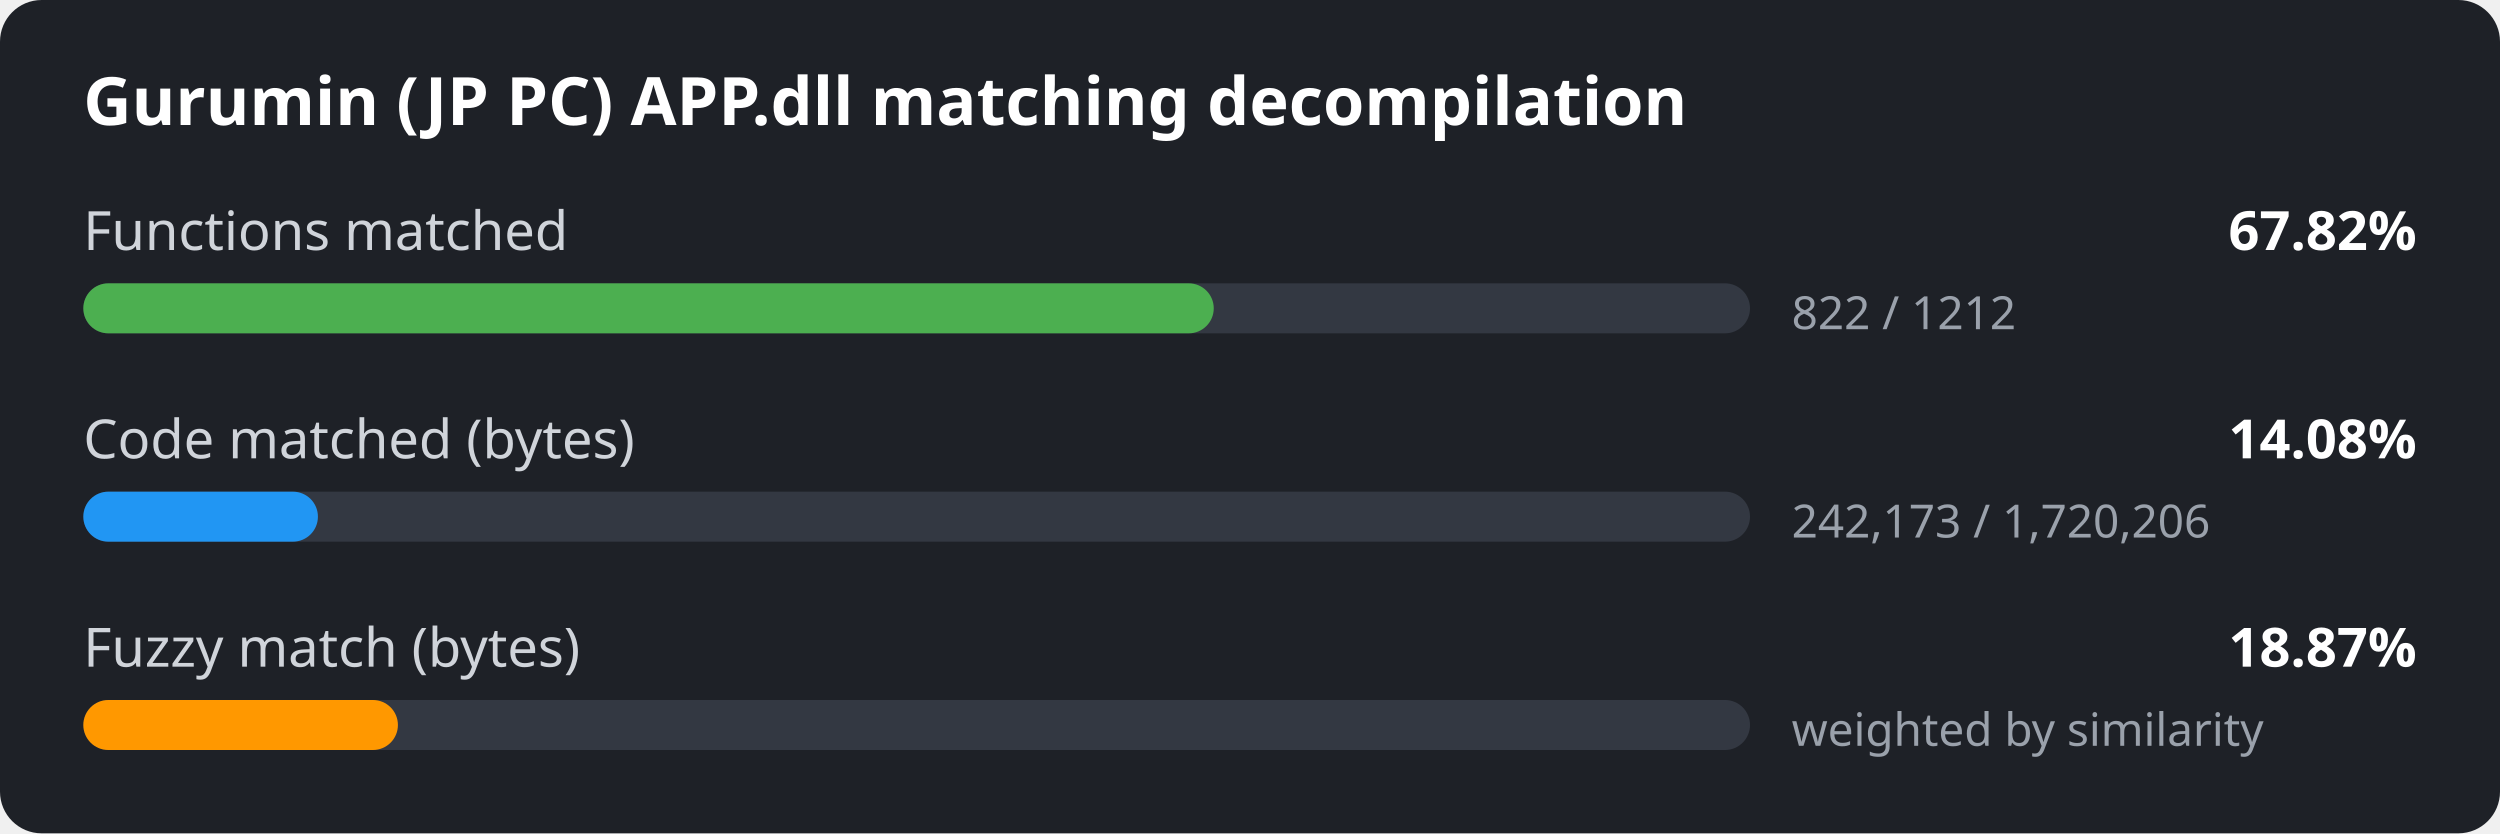
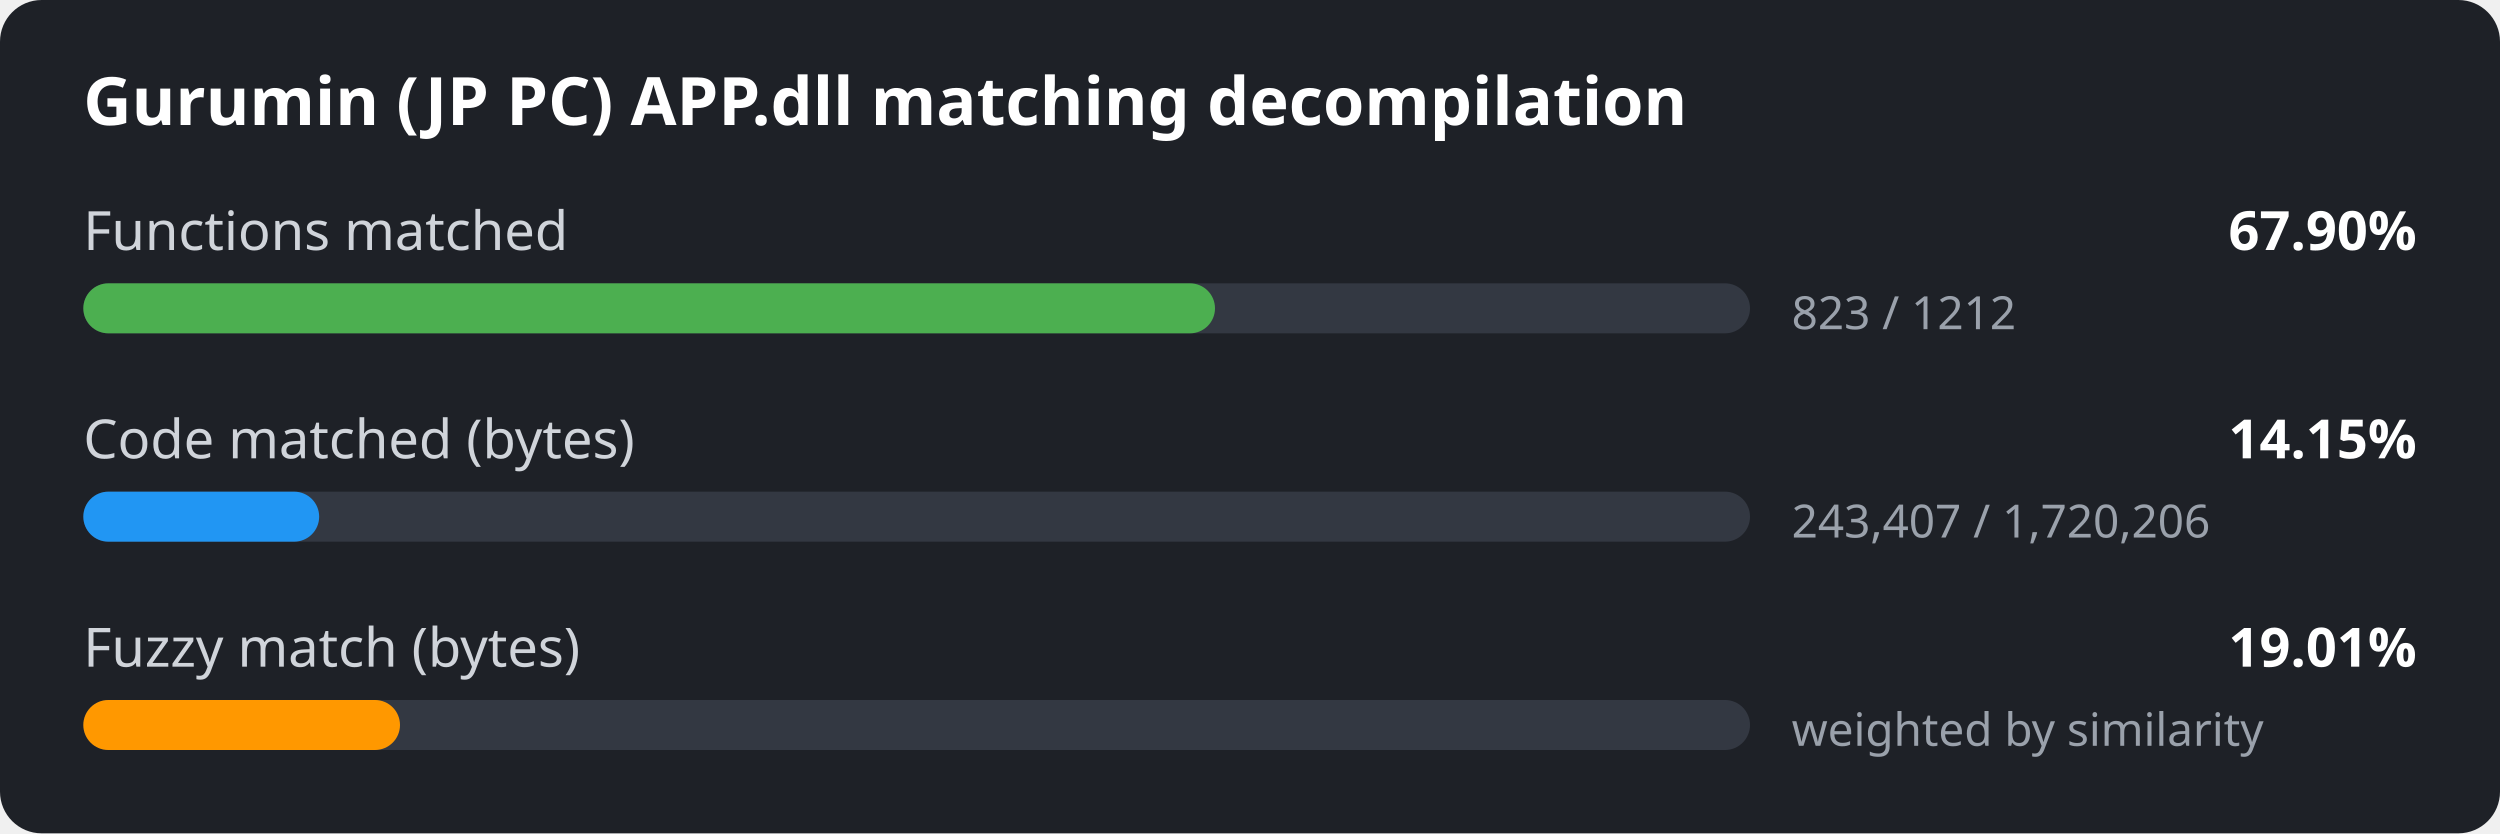
<svg xmlns="http://www.w3.org/2000/svg" width="600" height="200" viewBox="0 0 600 200">
  <style>
.bg { fill: #1e2127; }
.title { font: 600 16px sans-serif; fill: #ffffff; }
.label { font: 13px sans-serif; fill: #d0d4da; }
.value { font: 600 13px sans-serif; fill: #ffffff; }
.detail { font: 11px sans-serif; fill: #9aa1ab; }
.track { fill: #333842; }
</style>
  <rect width="600" height="200" rx="10" class="bg" />
  <text x="20" y="30" class="title">Gurumin (JP PC) APP.dll matching decompilation</text>
  <text x="20" y="60" class="label">Functions matched</text>
-   <text x="580" y="60" class="value" text-anchor="end">67.82%</text>
+   <text x="580" y="60" class="value" text-anchor="end">67.90%</text>
  <rect x="20" y="68" width="400" height="12" rx="6" class="track" />
-   <rect x="20" y="68" width="271.3" height="12" rx="6" fill="#4caf50" />
-   <text x="430" y="79" class="detail">822 / 1212</text>
+   <rect x="20" y="68" width="271.6" height="12" rx="6" fill="#4caf50" />
+   <text x="430" y="79" class="detail">823 / 1212</text>
  <text x="20" y="110" class="label">Code matched (bytes)</text>
-   <text x="580" y="110" class="value" text-anchor="end">14.08%</text>
+   <text x="580" y="110" class="value" text-anchor="end">14.15%</text>
  <rect x="20" y="118" width="400" height="12" rx="6" class="track" />
-   <rect x="20" y="118" width="56.3" height="12" rx="6" fill="#2196f3" />
-   <text x="430" y="129" class="detail">242,173 / 1,720,206</text>
+   <rect x="20" y="118" width="56.6" height="12" rx="6" fill="#2196f3" />
+   <text x="430" y="129" class="detail">243,407 / 1,720,206</text>
  <text x="20" y="160" class="label">Fuzzy match (bytes)</text>
-   <text x="580" y="160" class="value" text-anchor="end">18.87%</text>
+   <text x="580" y="160" class="value" text-anchor="end">19.01%</text>
  <rect x="20" y="168" width="400" height="12" rx="6" class="track" />
-   <rect x="20" y="168" width="75.5" height="12" rx="6" fill="#ff9800" />
+   <rect x="20" y="168" width="76.0" height="12" rx="6" fill="#ff9800" />
  <text x="430" y="179" class="detail">weighted by similarity</text>
</svg>
